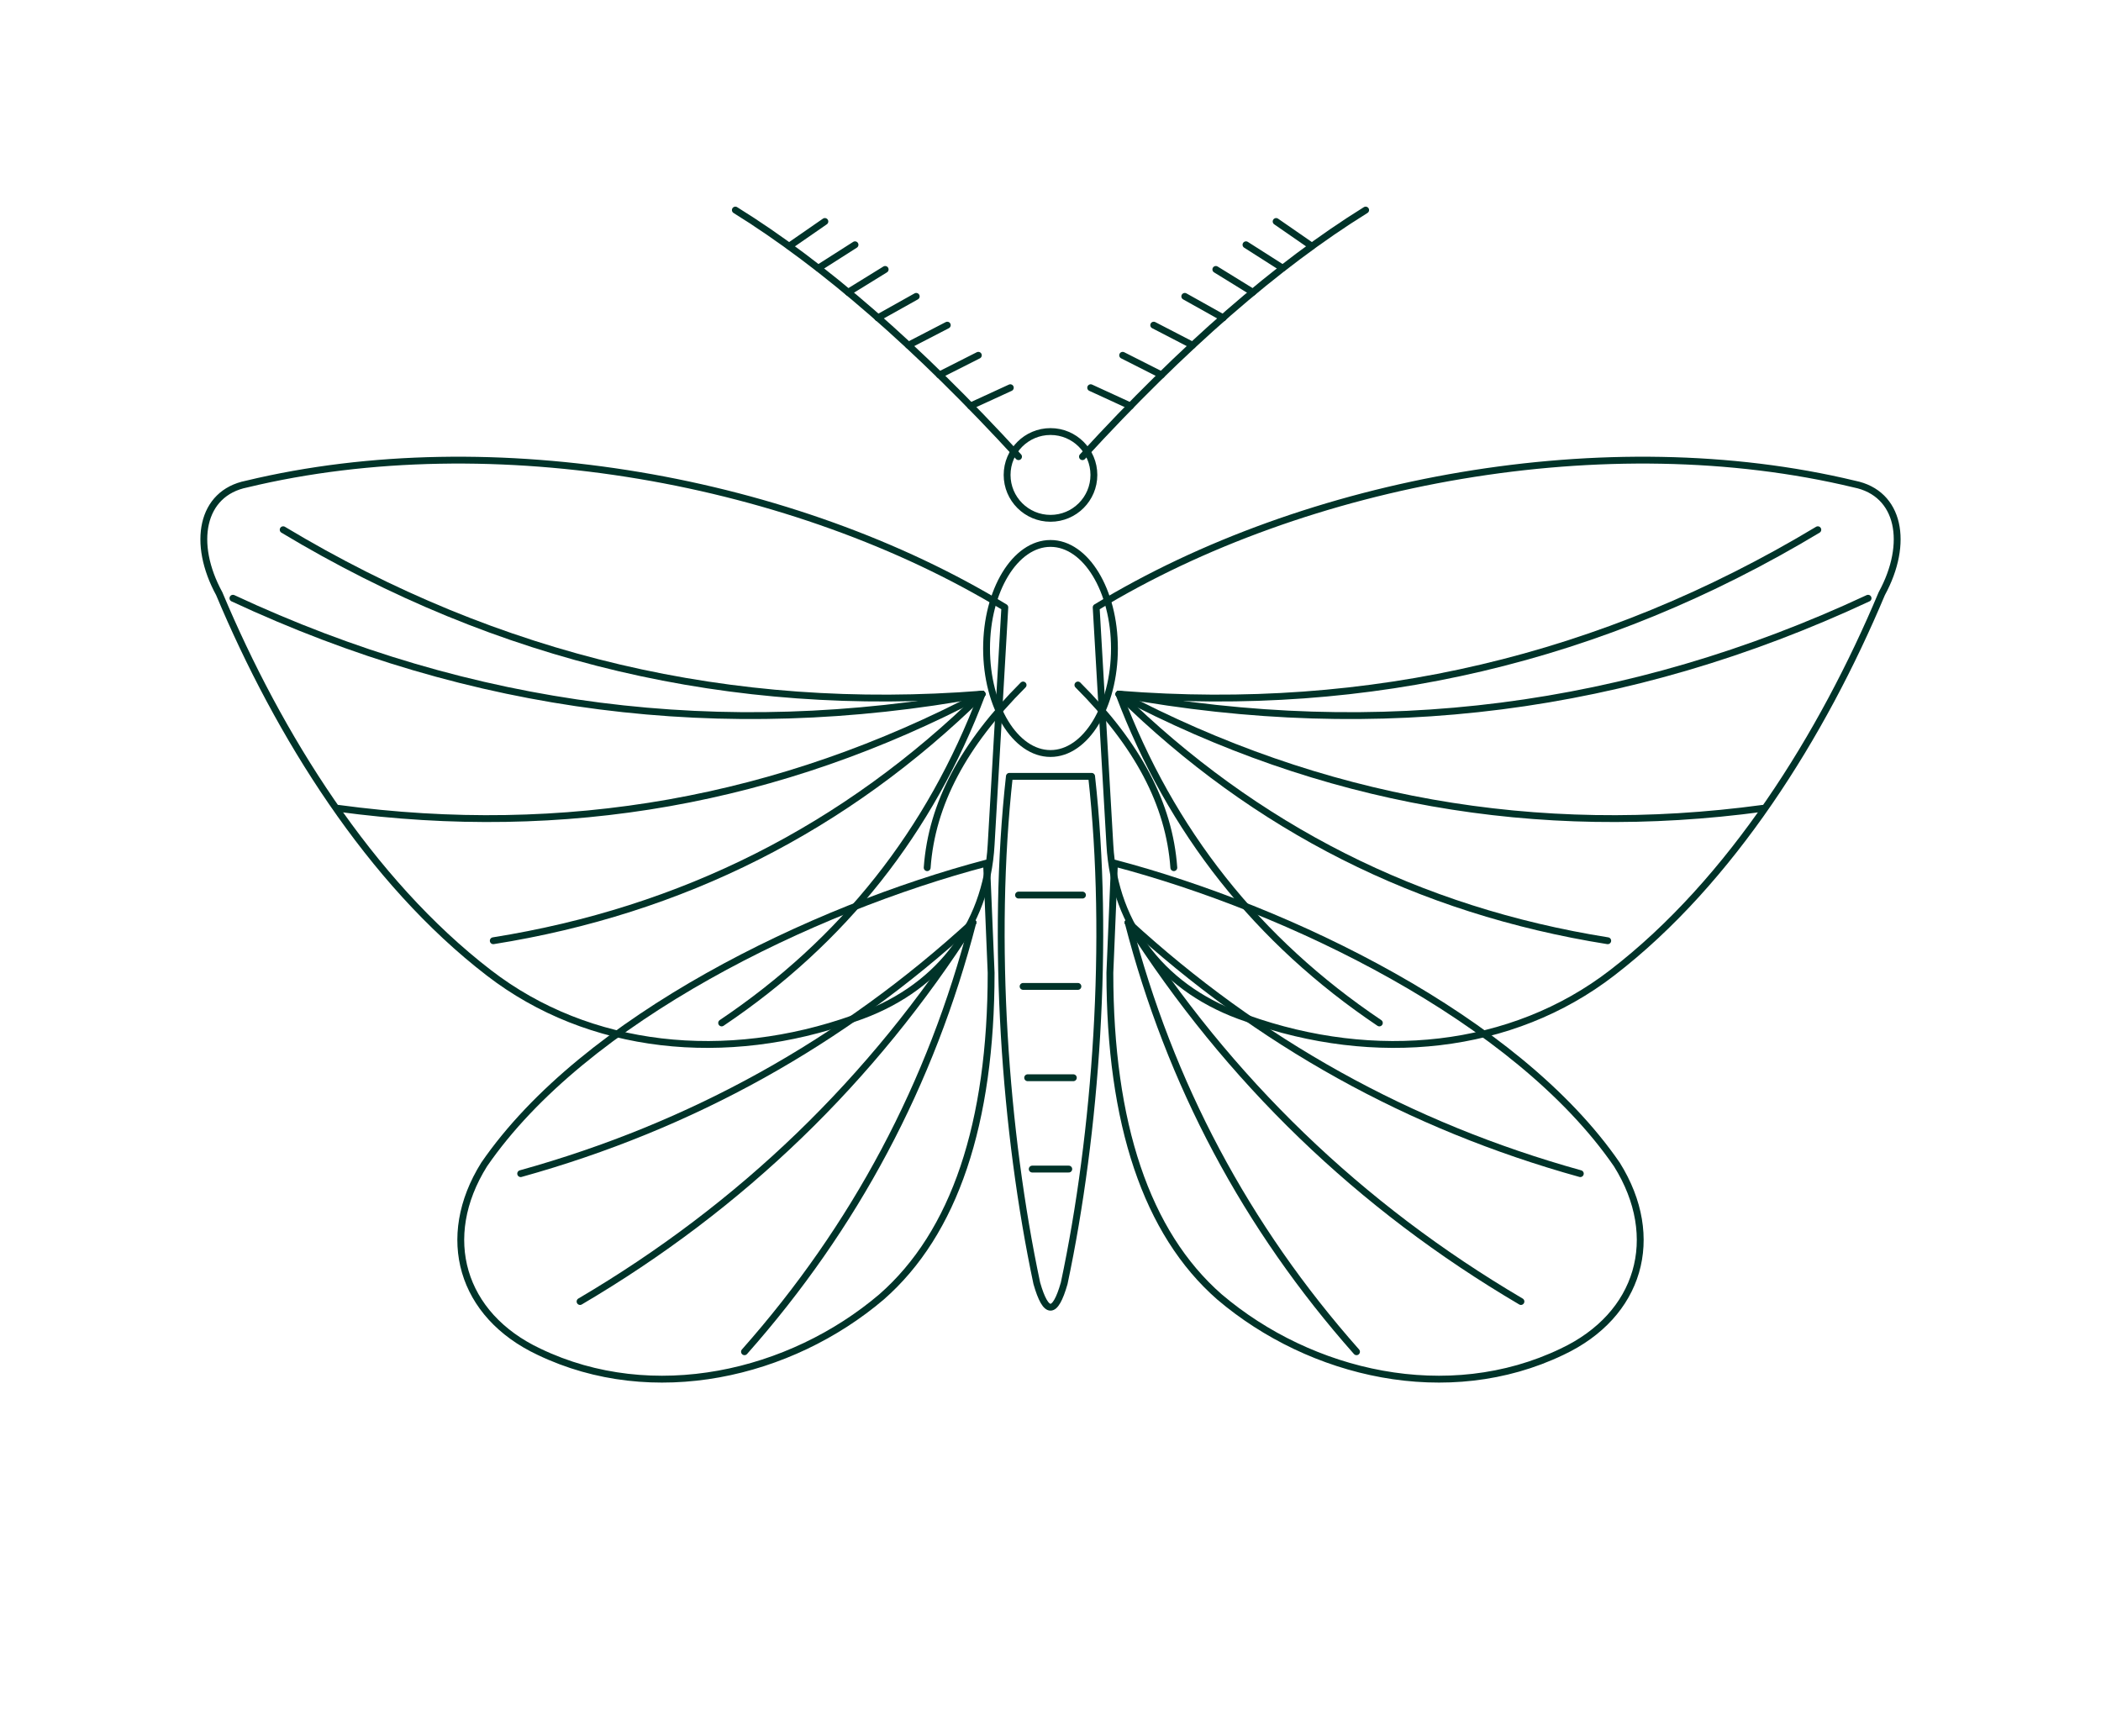
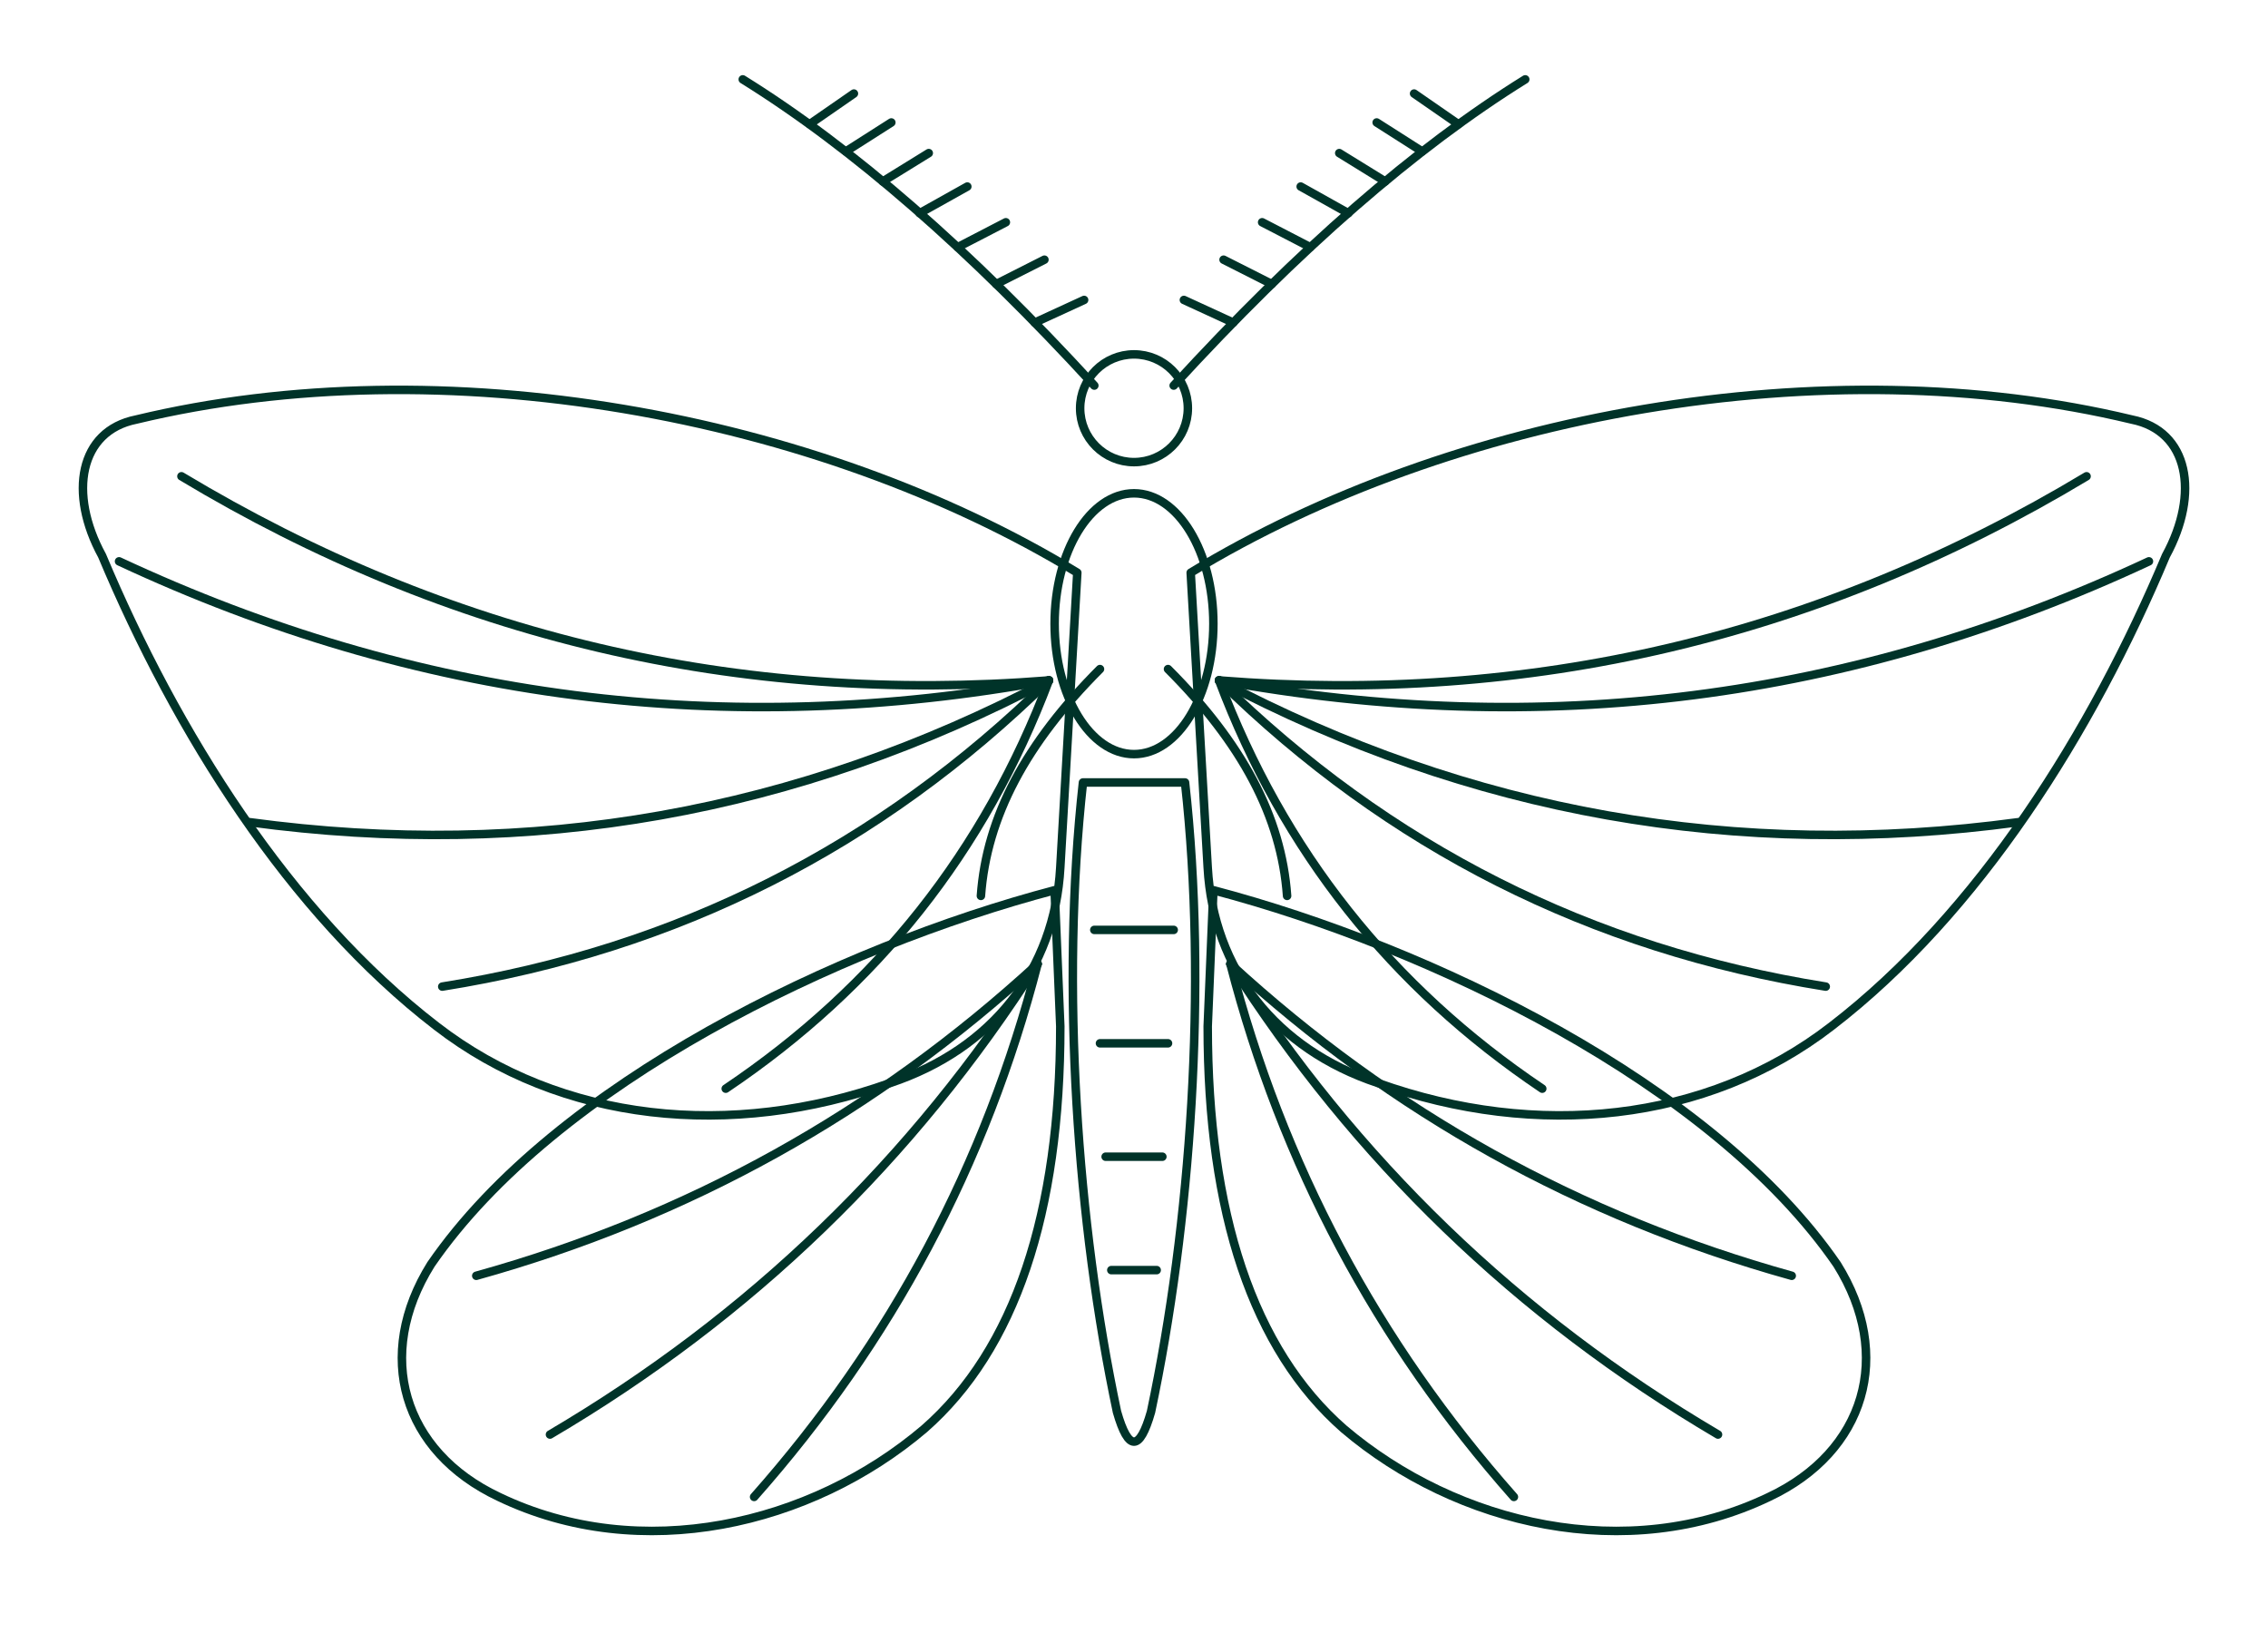
- <svg xmlns="http://www.w3.org/2000/svg" viewBox="0 0 460 380" class="moth" role="img" aria-hidden="true" fill="none" stroke="#003329" stroke-width="1.5" stroke-linecap="round" stroke-linejoin="round">
+ <svg xmlns="http://www.w3.org/2000/svg" viewBox="30 32 400 288" class="moth" role="img" aria-hidden="true" fill="none" stroke="#003329" stroke-width="1.5" stroke-linecap="round" stroke-linejoin="round">
  <g class="moth-wings">
    <g>
      <path d="M 240 133 C 286 105 352 93 406 106 C 416 108 418 119 412 130 C 399 161 379 193 353 213 C 331 230 301 233 273 223 C 255 217 244 203 243 185 Z" />
      <path d="M 244 189 C 282 199 332 223 354 255 C 364 271 359 288 342 296 C 317 308 287 301 267 284 C 251 270 243 246 243 213 Z" />
      <path d="M 245 152 Q 327.3 158.5 398 116" />
      <path d="M 245 152 Q 330.4 167.7 409 131" />
      <path d="M 245 152 Q 311.5 187.1 386 177" />
      <path d="M 245 152 Q 289.9 196.1 352 206" />
      <path d="M 245 152 Q 262 197.1 302 224" />
      <path d="M 247 202 Q 289.9 241.4 346 257" />
      <path d="M 247 202 Q 280 253.8 333 285" />
      <path d="M 247 202 Q 260.7 255 297 296" />
      <path d="M 237 100 Q 270 64 299 46" />
      <path d="M 247.5 88.9 L 238.8 84.9" />
      <path d="M 254.3 82.1 L 245.8 77.8" />
      <path d="M 261.1 75.6 L 252.6 71.2" />
      <path d="M 267.8 69.6 L 259.4 64.9" />
      <path d="M 274.3 64 L 266.2 59" />
      <path d="M 280.8 58.7 L 272.8 53.6" />
      <path d="M 287.2 53.9 L 279.4 48.5" />
      <path d="M 236 150 C 249 163 256 176 257 190" />
    </g>
    <g transform="translate(460 0) scale(-1 1)">
      <path d="M 240 133 C 286 105 352 93 406 106 C 416 108 418 119 412 130 C 399 161 379 193 353 213 C 331 230 301 233 273 223 C 255 217 244 203 243 185 Z" />
      <path d="M 244 189 C 282 199 332 223 354 255 C 364 271 359 288 342 296 C 317 308 287 301 267 284 C 251 270 243 246 243 213 Z" />
      <path d="M 245 152 Q 327.3 158.5 398 116" />
      <path d="M 245 152 Q 330.4 167.7 409 131" />
      <path d="M 245 152 Q 311.5 187.1 386 177" />
      <path d="M 245 152 Q 289.9 196.1 352 206" />
      <path d="M 245 152 Q 262 197.1 302 224" />
      <path d="M 247 202 Q 289.9 241.4 346 257" />
      <path d="M 247 202 Q 280 253.8 333 285" />
      <path d="M 247 202 Q 260.7 255 297 296" />
      <path d="M 237 100 Q 270 64 299 46" />
      <path d="M 247.5 88.9 L 238.8 84.9" />
      <path d="M 254.3 82.1 L 245.8 77.8" />
      <path d="M 261.1 75.6 L 252.6 71.2" />
      <path d="M 267.8 69.6 L 259.4 64.9" />
      <path d="M 274.3 64 L 266.2 59" />
      <path d="M 280.8 58.7 L 272.8 53.6" />
      <path d="M 287.2 53.9 L 279.4 48.5" />
      <path d="M 236 150 C 249 163 256 176 257 190" />
    </g>
  </g>
  <g class="moth-body">
    <path d="M 221 170 C 217 206 220 248 227 281 C 229 288 231 288 233 281 C 240 248 243 206 239 170 Z" />
    <ellipse cx="230" cy="142" rx="14" ry="23" />
    <circle cx="230" cy="104" r="9.5" />
    <path d="M 223 196 L 237 196" />
    <path d="M 224 216 L 236 216" />
    <path d="M 225 236 L 235 236" />
    <path d="M 226 256 L 234 256" />
  </g>
</svg>
